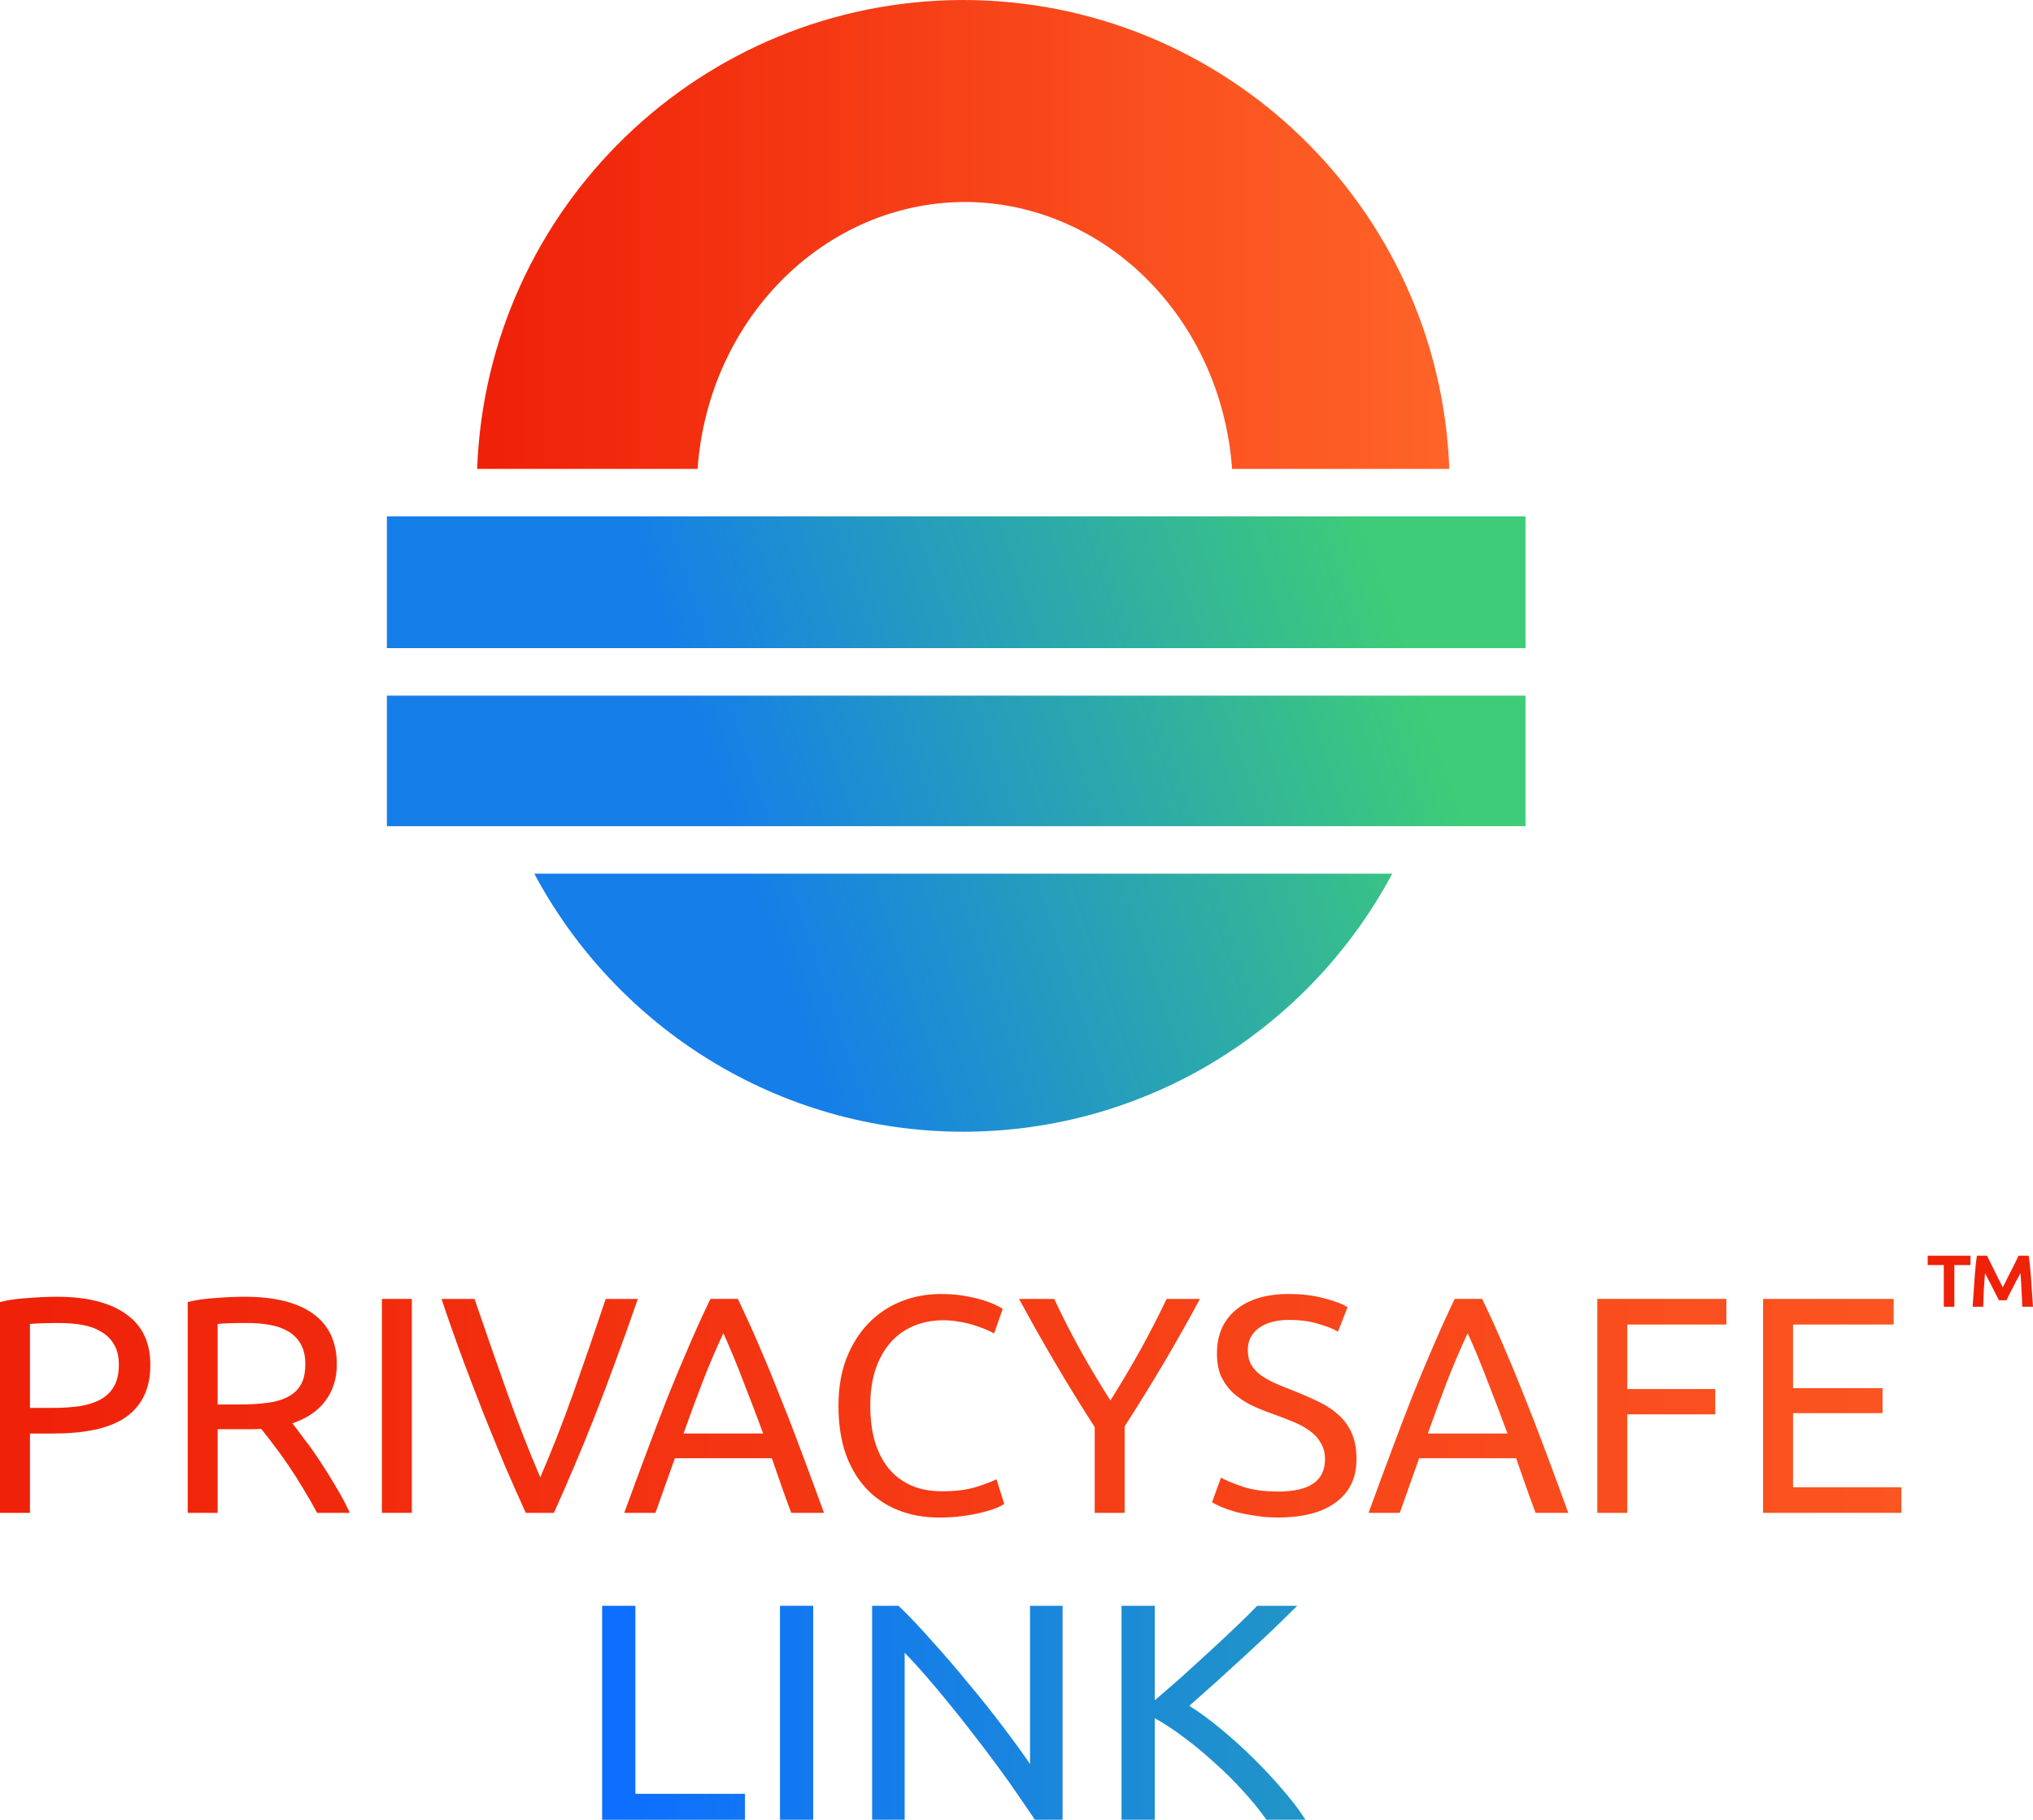
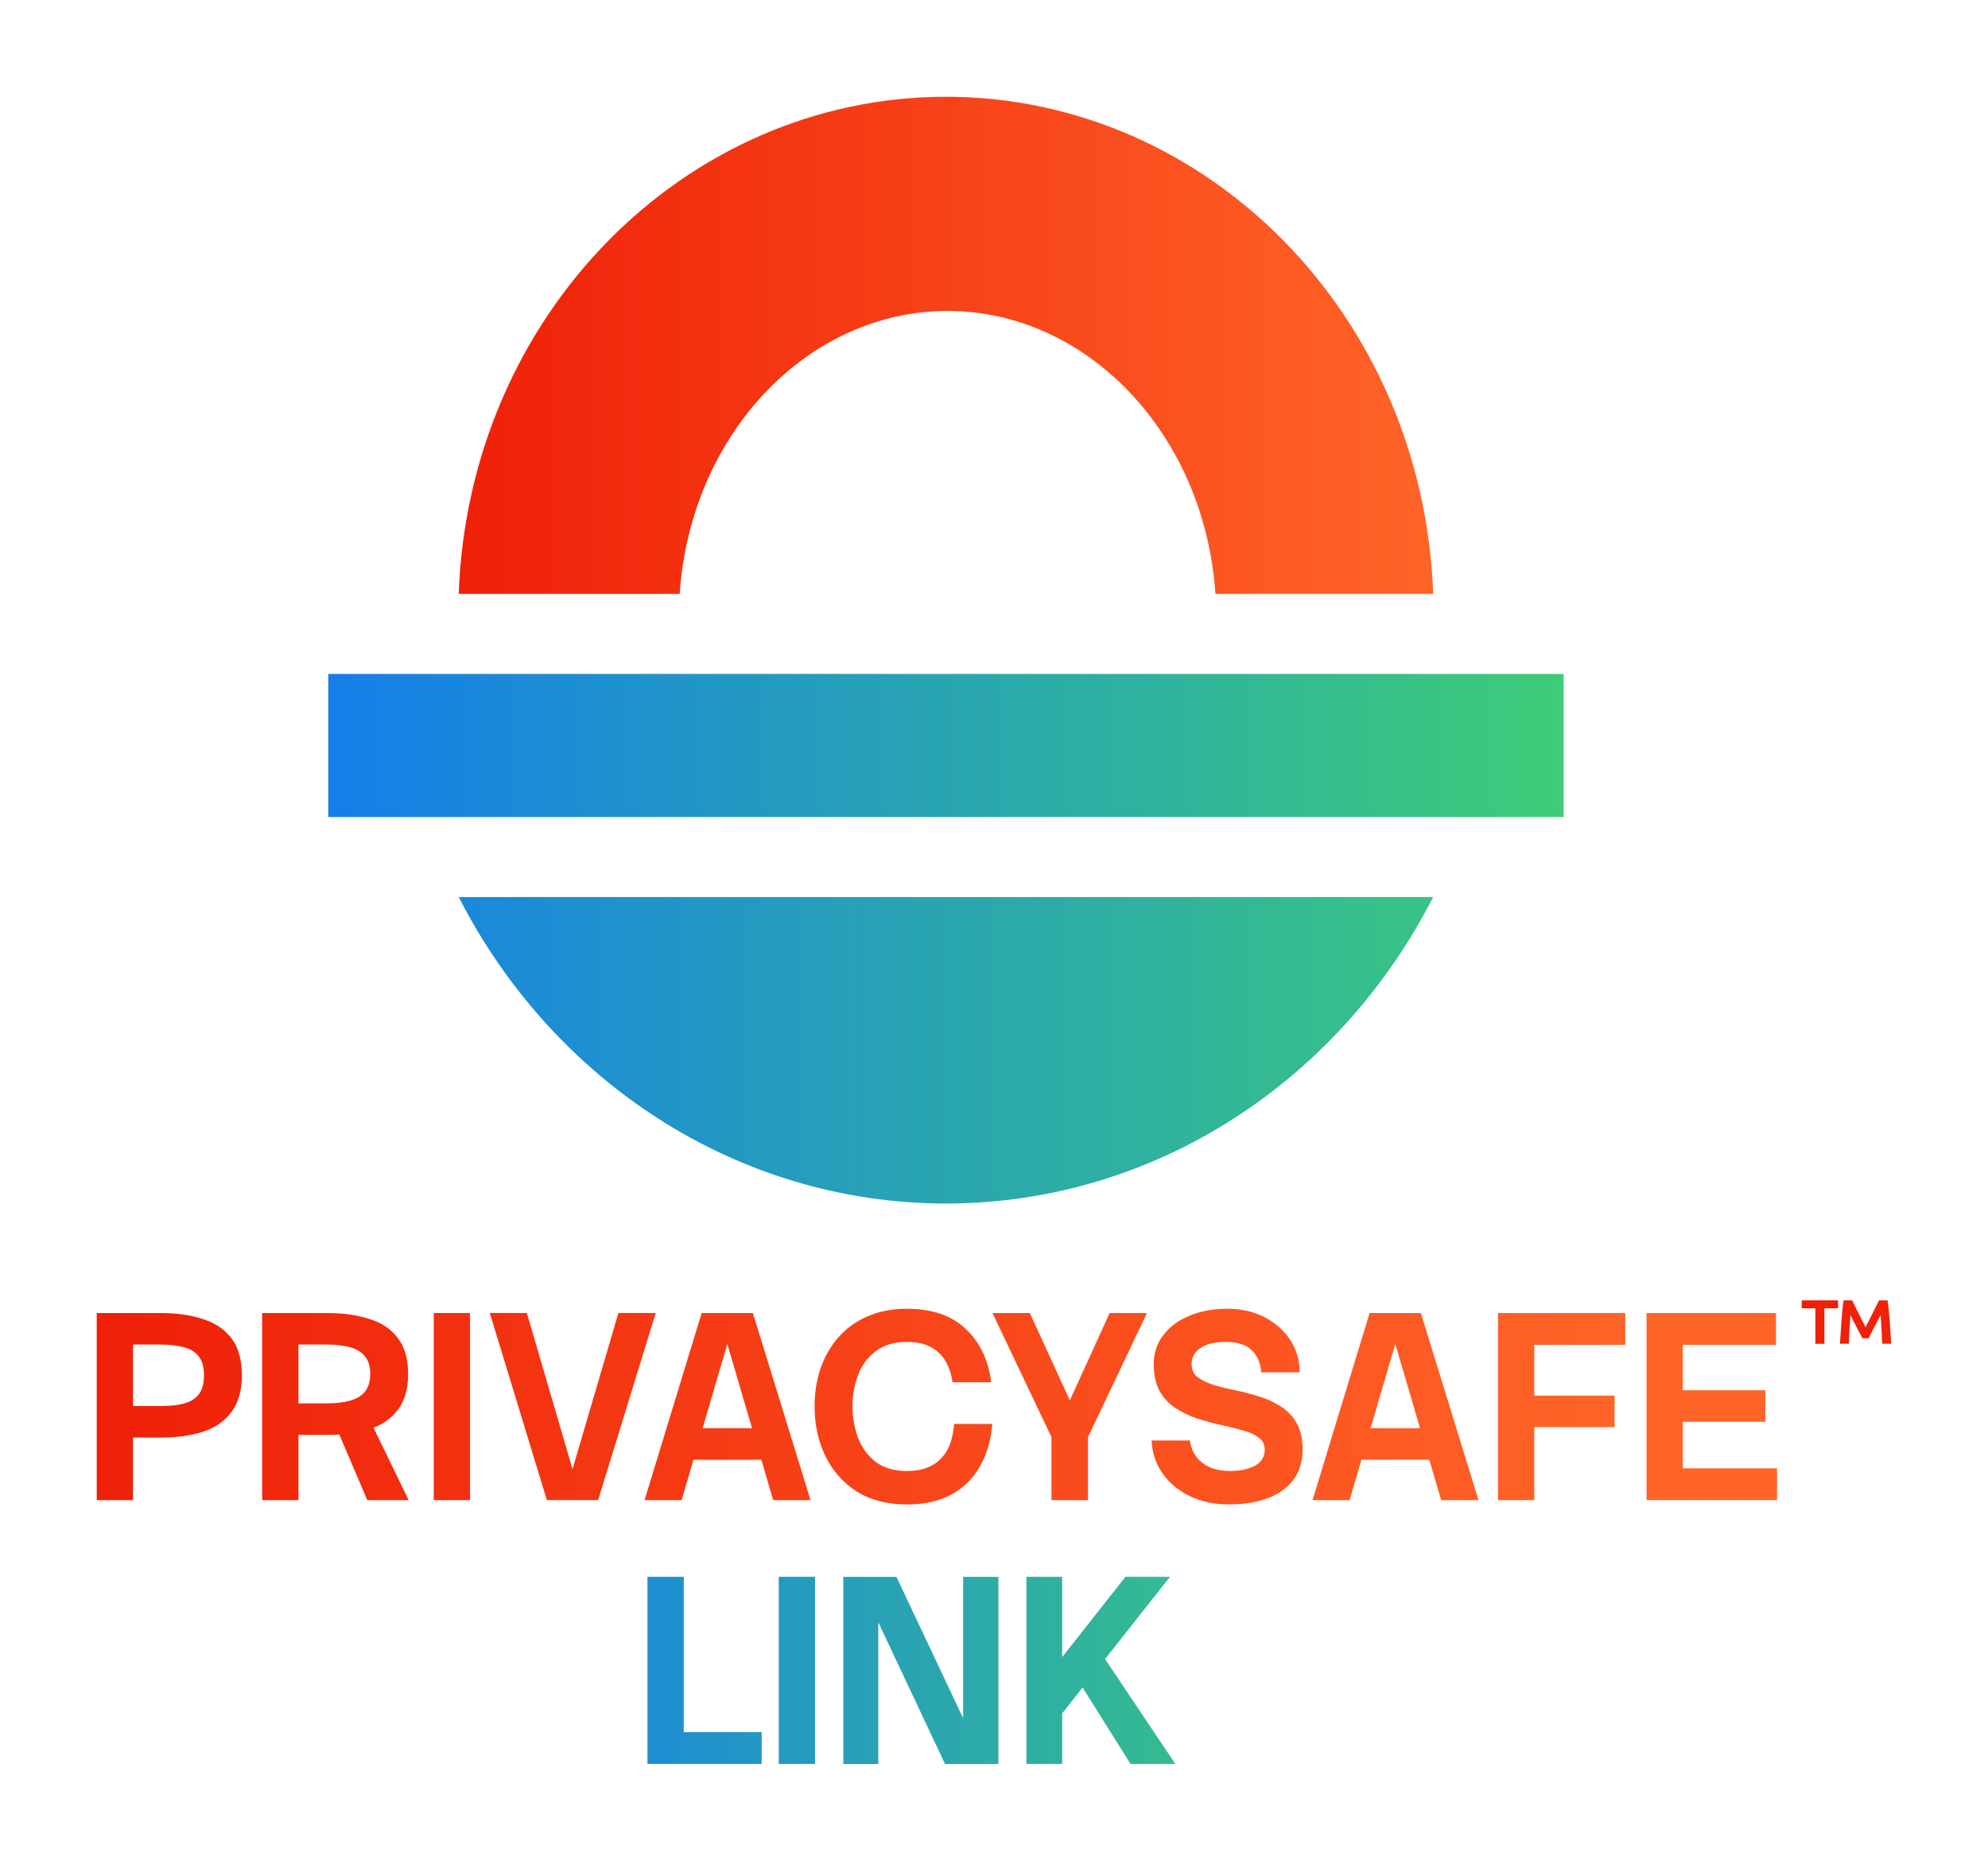
- <svg xmlns="http://www.w3.org/2000/svg" xmlns:xlink="http://www.w3.org/1999/xlink" width="331.26" height="296.51" version="1.1" viewBox="0 0 331.26 296.51">
+ <svg xmlns="http://www.w3.org/2000/svg" xmlns:xlink="http://www.w3.org/1999/xlink" width="205.53" height="192.34" version="1.1" viewBox="0 0 205.53 192.34">
  <defs>
    <linearGradient id="linearGradient5186">
      <stop stop-color="#ef2008" offset="0" />
      <stop stop-color="#ff6428" offset="1" />
    </linearGradient>
-     <linearGradient id="linearGradient964" x1="51.714" x2="210.4" y1="99.77" y2="99.77" gradientTransform="translate(25.827 -20.425)" gradientUnits="userSpaceOnUse" xlink:href="#linearGradient5186" />
-     <linearGradient id="linearGradient888-7" x1="171.37" x2="279.79" y1="186.73" y2="150.06" gradientTransform="translate(-52.823 -51.732)" gradientUnits="userSpaceOnUse">
+     <linearGradient id="linearGradient1884">
      <stop stop-color="#157ee9" offset="0" />
      <stop stop-color="#3ecc78" offset="1" />
    </linearGradient>
-     <linearGradient id="linearGradient1160">
-       <stop stop-color="#0d6eff" offset="0" />
-       <stop stop-color="#45da64" offset="1" />
-     </linearGradient>
-     <linearGradient id="linearGradient902" x1="225.77" x2="1111.2" y1="173.93" y2="173.93" gradientTransform="matrix(.45446 0 0 .45446 -81.538 174.14)" gradientUnits="userSpaceOnUse" xlink:href="#linearGradient5186" />
-     <linearGradient id="linearGradient935" x1="239.1" x2="855.44" y1="174.31" y2="174.31" gradientTransform="matrix(.50433 0 0 .45445 4.8886 224.14)" gradientUnits="userSpaceOnUse" xlink:href="#linearGradient1160" />
-     <linearGradient id="linearGradient947" x1="225.77" x2="1111.2" y1="173.93" y2="173.93" gradientTransform="matrix(.47133 0 0 .47133 207.53 120.94)" gradientUnits="userSpaceOnUse" xlink:href="#linearGradient5186" />
+     <linearGradient id="linearGradient5031" x1="177.47" x2="1418.8" y1="85.938" y2="85.938" gradientTransform="matrix(.12617 0 0 .12636 -12.391 134.54)" gradientUnits="userSpaceOnUse" xlink:href="#linearGradient5186" />
+     <linearGradient id="linearGradient5363" x1="225.77" x2="1111.2" y1="173.93" y2="173.93" gradientTransform="matrix(.47133 0 0 .47133 242.21 159.16)" gradientUnits="userSpaceOnUse" xlink:href="#linearGradient5186" />
+     <linearGradient id="linearGradient30106-2" x1="90.814" x2="267.72" y1="313.46" y2="313.46" gradientTransform="translate(.26268 .0061795)" gradientUnits="userSpaceOnUse" xlink:href="#linearGradient1884" />
+     <linearGradient id="linearGradient10645-1" x1="51.714" x2="210.4" y1="99.77" y2="99.77" gradientTransform="matrix(.69714 0 0 .73736 -14.608 -14.821)" gradientUnits="userSpaceOnUse" xlink:href="#linearGradient5186" />
+     <linearGradient id="linearGradient11950-3" x1="115.86" x2="301.39" y1="186" y2="186" gradientTransform="matrix(.75461 0 0 .75558 -80.625 -37.021)" gradientUnits="userSpaceOnUse" xlink:href="#linearGradient1884" />
+     <linearGradient id="linearGradient11952-3" x1="115.86" x2="301.39" y1="186" y2="186" gradientTransform="matrix(.78995 0 0 .82597 -88.909 -69.381)" gradientUnits="userSpaceOnUse" xlink:href="#linearGradient1884" />
  </defs>
-   <g transform="translate(-25 -25)" fill="url(#linearGradient902)" stroke-width="1.258">
-     <path d="m34.256 236.29q7.344 0 11.268 2.817 3.974 2.767 3.974 8.3 0 3.018-1.107 5.181-1.056 2.113-3.119 3.471-2.012 1.308-4.93 1.911-2.918 0.604-6.59 0.604h-3.873v12.928h-4.879v-34.357q2.062-0.503 4.578-0.654 2.566-0.201 4.678-0.201zm0.402 4.276q-3.119 0-4.779 0.151v13.682h3.672q2.515 0 4.527-0.302 2.012-0.352 3.37-1.107 1.409-0.805 2.163-2.163t0.755-3.471q0-2.012-0.805-3.32-0.755-1.308-2.113-2.062-1.308-0.805-3.068-1.107t-3.722-0.302z" />
-     <path d="m72.637 256.91q0.805 1.006 2.012 2.666 1.258 1.61 2.566 3.622 1.308 1.962 2.566 4.125 1.308 2.163 2.213 4.175h-5.332q-1.006-1.911-2.213-3.873-1.157-1.962-2.364-3.722-1.207-1.811-2.415-3.37-1.157-1.559-2.113-2.716-0.654 0.05-1.358 0.05-0.654 0-1.358 0h-4.376v13.632h-4.879v-34.357q2.062-0.503 4.578-0.654 2.566-0.201 4.678-0.201 7.344 0 11.167 2.767 3.873 2.767 3.873 8.25 0 3.471-1.861 5.936-1.811 2.465-5.382 3.672zm-7.395-16.349q-3.119 0-4.779 0.151v13.129h3.471q2.515 0 4.527-0.252 2.012-0.252 3.37-0.956 1.409-0.704 2.163-1.962 0.755-1.308 0.755-3.421 0-1.962-0.755-3.27t-2.062-2.062q-1.258-0.755-3.018-1.056-1.71-0.302-3.672-0.302z" />
-     <path d="m87.225 236.64h4.879v34.86h-4.879z" />
-     <path d="m128.93 236.64q-1.911 5.533-3.672 10.262-1.71 4.678-3.37 8.904t-3.32 8.099q-1.61 3.823-3.32 7.596h-4.578q-1.71-3.773-3.37-7.596-1.61-3.873-3.32-8.099-1.66-4.226-3.421-8.904-1.761-4.729-3.622-10.262h5.382q2.716 7.948 5.332 15.292 2.616 7.344 5.382 13.783 2.767-6.388 5.382-13.733 2.616-7.395 5.282-15.342z" />
-     <path d="m153.93 271.5q-0.855-2.264-1.61-4.427-0.755-2.213-1.559-4.477h-15.795l-3.169 8.904h-5.081q2.012-5.533 3.773-10.212 1.761-4.729 3.421-8.954 1.71-4.226 3.37-8.049 1.66-3.873 3.471-7.646h4.477q1.811 3.773 3.471 7.646 1.66 3.823 3.32 8.049 1.71 4.226 3.471 8.954 1.761 4.678 3.773 10.212zm-4.578-12.928q-1.61-4.376-3.219-8.451-1.559-4.125-3.27-7.898-1.761 3.773-3.37 7.898-1.559 4.075-3.119 8.451z" />
-     <path d="m178.02 272.26q-3.672 0-6.69-1.207t-5.181-3.521-3.37-5.684q-1.157-3.421-1.157-7.797t1.308-7.747q1.358-3.421 3.622-5.735t5.282-3.521q3.018-1.207 6.439-1.207 2.163 0 3.873 0.302 1.761 0.302 3.018 0.704 1.308 0.402 2.113 0.805 0.805 0.402 1.107 0.604l-1.409 4.024q-0.453-0.302-1.308-0.654-0.855-0.352-1.962-0.704-1.056-0.352-2.364-0.553-1.258-0.252-2.566-0.252-2.767 0-4.98 0.956t-3.773 2.767q-1.559 1.811-2.415 4.427-0.805 2.566-0.805 5.785 0 3.119 0.704 5.684 0.755 2.566 2.213 4.427 1.459 1.811 3.622 2.817 2.213 1.006 5.131 1.006 3.37 0 5.584-0.704 2.213-0.704 3.32-1.258l1.258 4.024q-0.352 0.252-1.258 0.654-0.905 0.352-2.264 0.704-1.358 0.352-3.169 0.604-1.811 0.252-3.924 0.252z" />
-     <path d="m203.37 271.5v-13.984q-3.471-5.382-6.539-10.614-3.068-5.231-5.785-10.262h5.735q1.911 4.125 4.276 8.401 2.364 4.226 4.879 8.149 2.465-3.924 4.829-8.149 2.364-4.276 4.326-8.401h5.433q-2.716 5.03-5.785 10.262-3.068 5.181-6.489 10.513v14.085z" />
-     <path d="m233.25 268.03q7.646 0 7.646-5.231 0-1.61-0.704-2.716-0.654-1.157-1.811-1.962-1.157-0.855-2.666-1.459-1.459-0.604-3.119-1.207-1.911-0.654-3.622-1.459-1.71-0.855-2.968-1.962-1.258-1.157-2.012-2.716-0.704-1.559-0.704-3.773 0-4.578 3.119-7.143t8.602-2.566q3.169 0 5.735 0.704 2.616 0.654 3.823 1.459l-1.559 3.974q-1.056-0.654-3.169-1.258-2.062-0.654-4.829-0.654-1.409 0-2.616 0.302-1.207 0.302-2.113 0.905-0.905 0.604-1.459 1.559-0.503 0.905-0.503 2.163 0 1.409 0.553 2.364 0.553 0.956 1.559 1.71 1.006 0.704 2.314 1.308 1.358 0.604 2.968 1.207 2.264 0.905 4.125 1.811 1.911 0.905 3.27 2.163 1.409 1.258 2.163 3.018 0.755 1.71 0.755 4.175 0 4.578-3.37 7.042-3.32 2.465-9.407 2.465-2.062 0-3.823-0.302-1.71-0.252-3.068-0.604-1.358-0.402-2.364-0.805-0.956-0.453-1.509-0.755l1.459-4.024q1.157 0.654 3.521 1.459t5.785 0.805z" />
-     <path d="m275.21 271.5q-0.855-2.264-1.61-4.427-0.755-2.213-1.559-4.477h-15.795l-3.169 8.904h-5.081q2.012-5.533 3.773-10.212 1.761-4.729 3.421-8.954 1.71-4.226 3.37-8.049 1.66-3.873 3.471-7.646h4.477q1.811 3.773 3.471 7.646 1.66 3.823 3.32 8.049 1.71 4.226 3.471 8.954 1.761 4.678 3.773 10.212zm-4.578-12.928q-1.61-4.376-3.219-8.451-1.559-4.125-3.27-7.898-1.761 3.773-3.37 7.898-1.559 4.075-3.119 8.451z" />
-     <path d="m285.27 271.5v-34.86h21.027v4.175h-16.147v10.513h14.336v4.125h-14.336v16.047z" />
-     <path d="m312.28 271.5v-34.86h21.278v4.175h-16.399v10.362h14.588v4.075h-14.588v12.073h17.656v4.175z" />
+   <g fill="url(#linearGradient5031)">
+     <path d="m10 135.73h3.752v19.341h-3.752zm1.517 9.615h5.076v3.26h-5.076zm5.076 0q1.407 0 2.4-0.249 1.021-0.276 1.545-0.939 0.552-0.691 0.552-1.989 0-1.299-0.552-1.962-0.524-0.691-1.545-0.939-0.993-0.276-2.4-0.276v-3.26q2.538 0 4.414 0.635 1.904 0.608 2.952 2.017 1.048 1.409 1.048 3.785 0 2.321-1.048 3.758-1.048 1.437-2.952 2.072-1.876 0.608-4.414 0.608zm-5.076-9.615h5.076v3.26h-5.076z" />
+     <path d="m27.105 135.73h3.752v19.341h-3.752zm1.517 9.339h5.159v3.26h-5.159zm5.159 0q1.407 0 2.4-0.276 1.021-0.276 1.545-0.939 0.552-0.663 0.552-1.824 0-1.188-0.552-1.824-0.524-0.663-1.545-0.939-0.993-0.276-2.4-0.276v-3.26q2.51 0 4.386 0.608 1.904 0.58 2.952 1.962 1.076 1.381 1.076 3.73 0 2.321-1.076 3.73-1.048 1.381-2.952 1.989-1.876 0.58-4.386 0.58zm-5.159-9.339h5.159v3.26h-5.159zm5.545 10.417h3.752l4.331 8.925h-4.276z" />
+     <path d="m44.844 135.73h3.752v19.341h-3.752z" />
+     <path d="m56.541 155.07-5.904-19.341h3.835l5.656 19.341zm5.297 0h-3.587l5.683-19.341h3.862z" />
+     <path d="m72.542 135.73h3.587l-5.656 19.341h-3.835zm5.297 0 5.959 19.341h-3.862l-5.683-19.341zm-7.863 11.909h10.401v3.26h-10.401z" />
+     <path d="m102.59 147.2q-0.193 2.487-1.269 4.366-1.048 1.879-2.952 2.929-1.876 1.022-4.607 1.022-3.062 0-5.214-1.354-2.124-1.381-3.228-3.675t-1.103-5.112q0-2.072 0.607-3.896 0.635-1.851 1.848-3.233 1.214-1.381 2.979-2.155 1.793-0.801 4.111-0.801 3.89 0 6.069 2.072 2.207 2.045 2.648 5.526h-4q-0.138-0.939-0.469-1.685-0.331-0.774-0.91-1.326-0.552-0.553-1.379-0.857-0.828-0.304-1.959-0.304-1.959 0-3.228 0.967-1.242 0.939-1.821 2.459-0.579 1.52-0.579 3.233t0.579 3.26q0.579 1.52 1.821 2.487 1.269 0.939 3.228 0.939 1.242 0 2.124-0.359 0.883-0.359 1.462-0.995 0.607-0.663 0.91-1.547 0.303-0.884 0.386-1.962z" />
+     <path d="m109.23 149.66-6.621-13.926h3.862l4.635 10.113h-0.993l4.607-10.113h3.862l-6.621 13.926zm-0.524-4.089h3.78v9.505h-3.78z" />
+     <path d="m123.03 148.91q0.11 0.967 0.662 1.685 0.552 0.718 1.435 1.105 0.91 0.359 2.042 0.359 1.517 0 2.538-0.525 1.048-0.553 1.048-1.685 0-0.801-0.635-1.243-0.607-0.47-1.655-0.746-1.021-0.304-2.235-0.553-1.214-0.276-2.455-0.663-1.214-0.414-2.235-1.078-1.021-0.663-1.655-1.768-0.607-1.105-0.607-2.818 0-1.658 0.966-2.929 0.966-1.299 2.676-2.017 1.738-0.746 3.973-0.746 2.124 0 3.807 0.857 1.683 0.857 2.676 2.349 0.993 1.492 0.993 3.371h-3.973q-0.11-1.492-1.021-2.321-0.883-0.829-2.621-0.829-1.738 0-2.648 0.635-0.91 0.635-0.91 1.63 0 0.884 0.607 1.381 0.635 0.47 1.655 0.801 1.021 0.304 2.235 0.553 1.242 0.249 2.455 0.635 1.214 0.359 2.235 1.022 1.048 0.635 1.655 1.713 0.635 1.078 0.635 2.763 0 2.68-2.014 4.172-2.014 1.492-5.656 1.492-2.235 0-4-0.857-1.766-0.857-2.814-2.349-1.048-1.492-1.131-3.398z" />
+     <path d="m141.6 135.73h3.587l-5.656 19.341h-3.835zm5.297 0 5.959 19.341h-3.862l-5.683-19.341zm-7.863 11.909h10.401v3.26h-10.401z" />
+     <path d="m154.87 135.73h3.752v19.341h-3.752zm3.587 8.538h8.47v3.26h-8.47zm-2.069-8.538h11.642v3.288h-11.642z" />
+     <path d="m170.23 155.07v-19.341h13.38v3.288h-9.628v4.697h8.525v3.26h-8.525v4.808h9.739v3.288z" />
  </g>
-   <path d="m156.88 0c-42.614 0.084-77.552 33.815-79.133 76.4h35.916c1.767-24.5 20.72-43.429 43.547-43.492 22.828 0.062 41.782 18.991 43.549 43.492h35.395c-1.583-42.639-36.605-76.392-79.273-76.4z" fill="url(#linearGradient964)" />
-   <path d="m63.041 84.14v21.463h185.53v-21.463zm0 29.203v21.268h185.53v-21.268zm24.018 29.008c13.354 25.015 39.639 41.989 69.826 42.049 30.241-6e-3 56.593-16.992 69.969-42.049z" fill="url(#linearGradient888-7)" />
-   <g transform="translate(-25 -25)" fill="url(#linearGradient935)" stroke-width="1.258">
-     <path d="m146.39 317.28v4.225h-23.278v-34.86h5.415v30.634z" />
-     <path d="m152.09 286.64h5.415v34.86h-5.415z" />
-     <path d="m193.62 321.5q-1.228-1.861-2.847-4.175-1.563-2.314-3.405-4.779-1.842-2.515-3.852-5.081-1.954-2.565-3.908-4.93-1.954-2.414-3.796-4.527t-3.405-3.722v27.214h-5.303v-34.86h4.298q2.624 2.515 5.582 5.885 3.014 3.32 5.917 6.891 2.959 3.521 5.527 6.942 2.624 3.421 4.41 6.087v-25.805h5.303v34.86z" />
-     <path d="m236.38 286.64q-1.73 1.71-3.908 3.823-2.177 2.062-4.577 4.276-2.345 2.163-4.689 4.276-2.345 2.113-4.41 3.924 2.4 1.509 5.08 3.722t5.247 4.728q2.568 2.515 4.801 5.131 2.289 2.616 3.796 4.98h-6.364q-1.675-2.364-3.852-4.728-2.177-2.414-4.633-4.577-2.4-2.213-4.912-4.074-2.456-1.861-4.801-3.169v16.55h-5.415v-34.86h5.415v15.393q1.954-1.66 4.298-3.722 2.345-2.113 4.633-4.225t4.298-4.024q2.065-1.962 3.461-3.421z" />
+   <g transform="matrix(.53969 0 0 .53969 -1.9705 3.3676)" fill="url(#linearGradient5363)" stroke-width="2.33" aria-label="™">
+     <path d="m355.76 242.83v1.523h-2.622v6.793h-1.723v-6.793h-2.622v-1.523zm9.49 0q0.2 1.274 0.35 3.271 0.15 1.973 0.35 5.044h-1.748q-0.025-0.624-0.05-1.324-0.025-0.724-0.075-1.423-0.025-0.724-0.075-1.423t-0.1-1.299q-0.275 0.474-0.599 1.124-0.325 0.624-0.649 1.249-0.3 0.624-0.599 1.174-0.275 0.549-0.425 0.874h-1.224q-0.15-0.325-0.45-0.874-0.275-0.549-0.599-1.174-0.3-0.624-0.649-1.249-0.325-0.649-0.574-1.124-0.05 0.599-0.1 1.299t-0.1 1.423q-0.025 0.699-0.05 1.423-0.025 0.699-0.05 1.324h-1.723q0.2-3.072 0.35-5.044 0.15-1.998 0.35-3.271h1.648q0.2 0.425 0.499 1.024t0.649 1.299q0.35 0.699 0.699 1.423 0.375 0.724 0.724 1.399 0.325-0.674 0.699-1.399t0.724-1.423q0.35-0.699 0.649-1.299t0.499-1.024z" fill="url(#linearGradient5363)" stroke-width="2.33" />
  </g>
-   <path d="m321.07 204.6v1.523h-2.622v6.793h-1.723v-6.793h-2.622v-1.523zm9.49 0q0.2 1.274 0.35 3.271 0.15 1.973 0.35 5.044h-1.748q-0.025-0.624-0.05-1.324-0.025-0.724-0.075-1.423-0.025-0.724-0.075-1.423-0.05-0.699-0.1-1.299-0.275 0.474-0.599 1.124-0.325 0.624-0.649 1.249-0.3 0.624-0.599 1.174-0.275 0.549-0.425 0.874h-1.224q-0.15-0.325-0.45-0.874-0.275-0.549-0.599-1.174-0.3-0.624-0.649-1.249-0.325-0.649-0.574-1.124-0.05 0.599-0.1 1.299-0.05 0.699-0.1 1.423-0.025 0.699-0.05 1.423-0.025 0.699-0.05 1.324h-1.723q0.2-3.072 0.35-5.044 0.15-1.998 0.35-3.271h1.648q0.2 0.425 0.499 1.024t0.649 1.299q0.35 0.699 0.699 1.423 0.375 0.724 0.724 1.399 0.325-0.674 0.699-1.399t0.724-1.423q0.35-0.699 0.649-1.299t0.499-1.024z" fill="url(#linearGradient947)" stroke-width="1.258" />
+   <g transform="matrix(.53928 0 0 .5401 -1.9705 3.3676)" fill="url(#linearGradient30106-2)" stroke-width="1.853" aria-label="LINK">
+     <path d="m127.78 295.56h6.957v35.81h-6.957zm6.651 29.723h15.245v6.088h-15.245z" />
+     <path d="m152.95 295.56h6.957v35.81h-6.957z" />
+     <path d="m184.82 331.38-16.882-35.81h7.571l16.933 35.81zm-19.491-35.81h6.702v35.81h-6.702zm22.97 0h6.753v35.81h-6.753z" />
+     <path d="m200.43 295.56h6.855v35.81h-6.855zm27.523 0-23.226 29.365-3.53-6.292 18.212-23.072zm-14.222 13.096 15.245 22.714h-8.595l-10.794-17.189z" />
+   </g>
+   <g transform="matrix(.91227 0 0 .91227 27.73 9.7812)" stroke-width="1.096">
+     <path d="m76.758 0.24c-29.708 0.062-54.065 24.934-55.167 56.335h25.038c1.232-18.065 14.445-32.023 30.358-32.069 15.914 0.046 29.128 14.004 30.36 32.069h24.675c-1.104-31.441-25.519-56.328-55.265-56.335z" fill="url(#linearGradient10645-1)" />
+     <path d="m6.807 65.642v16.217l140 8e-6v-16.217z" fill="url(#linearGradient11950-3)" />
+     <path d="m21.591 90.926c10.549 20.662 31.313 34.682 55.159 34.731 23.889-5e-3 44.705-14.035 55.272-34.731z" fill="url(#linearGradient11952-3)" />
+   </g>
</svg>
